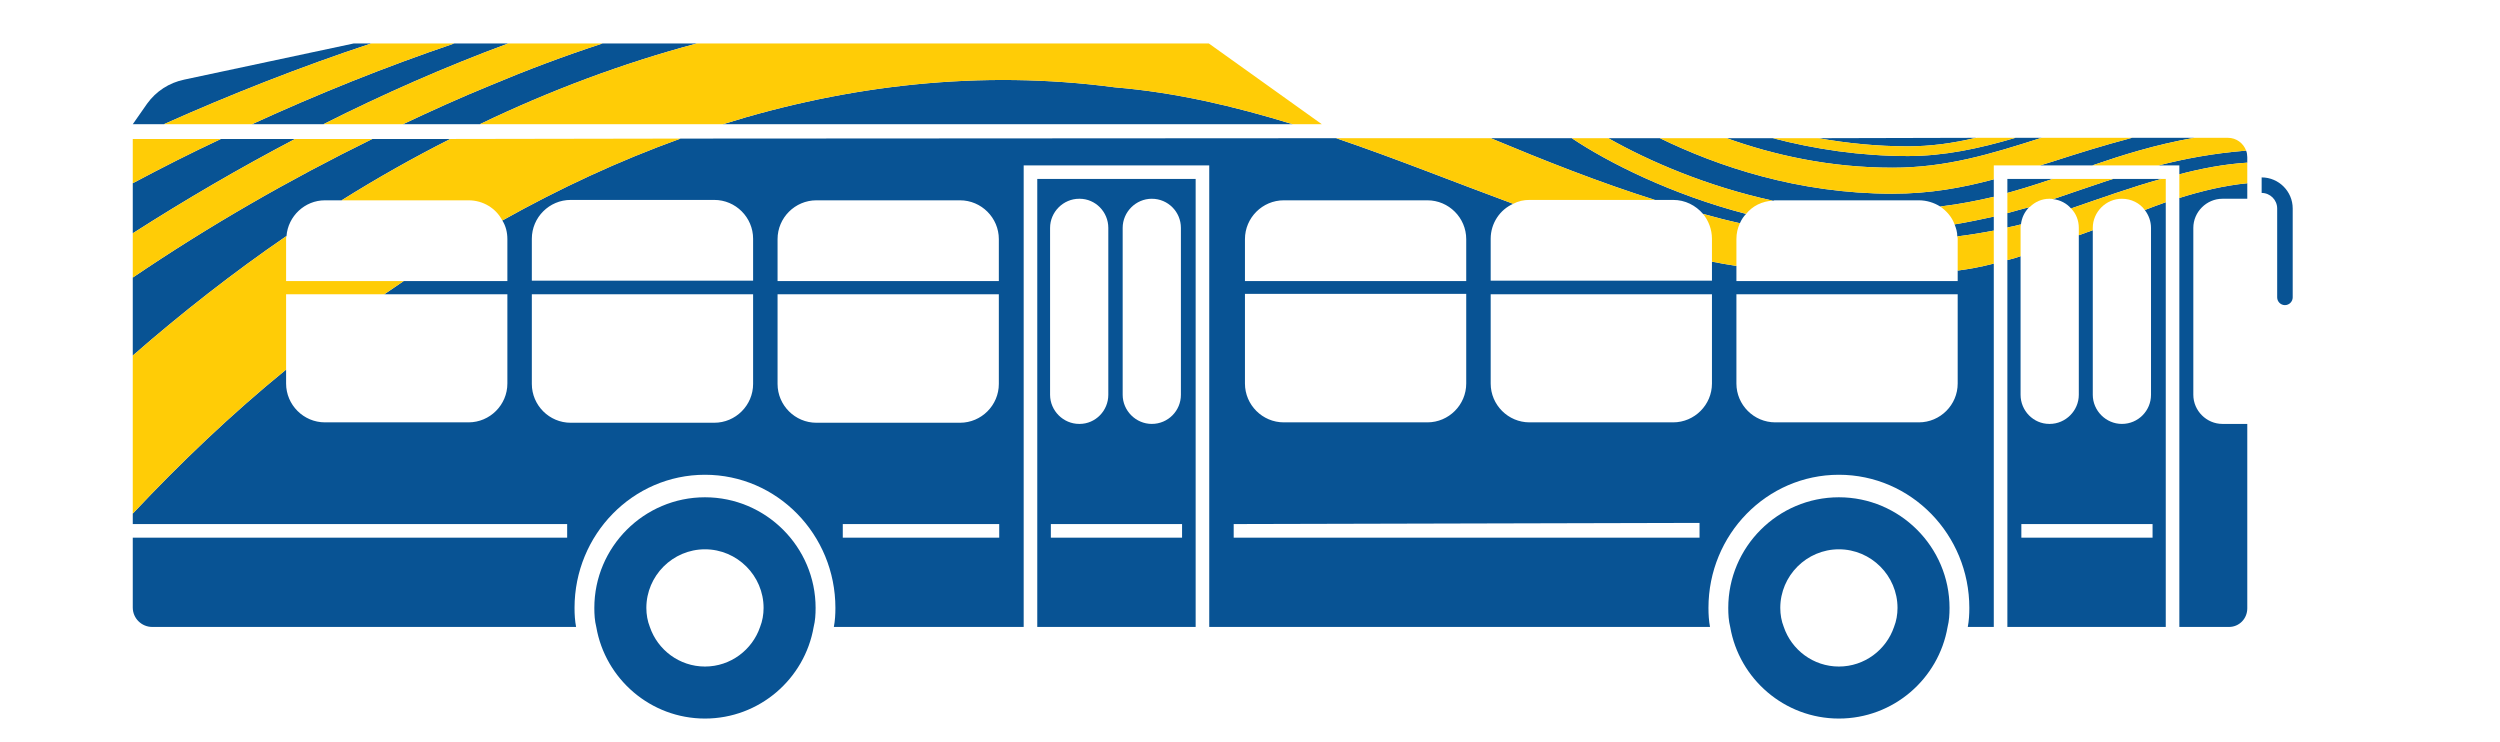
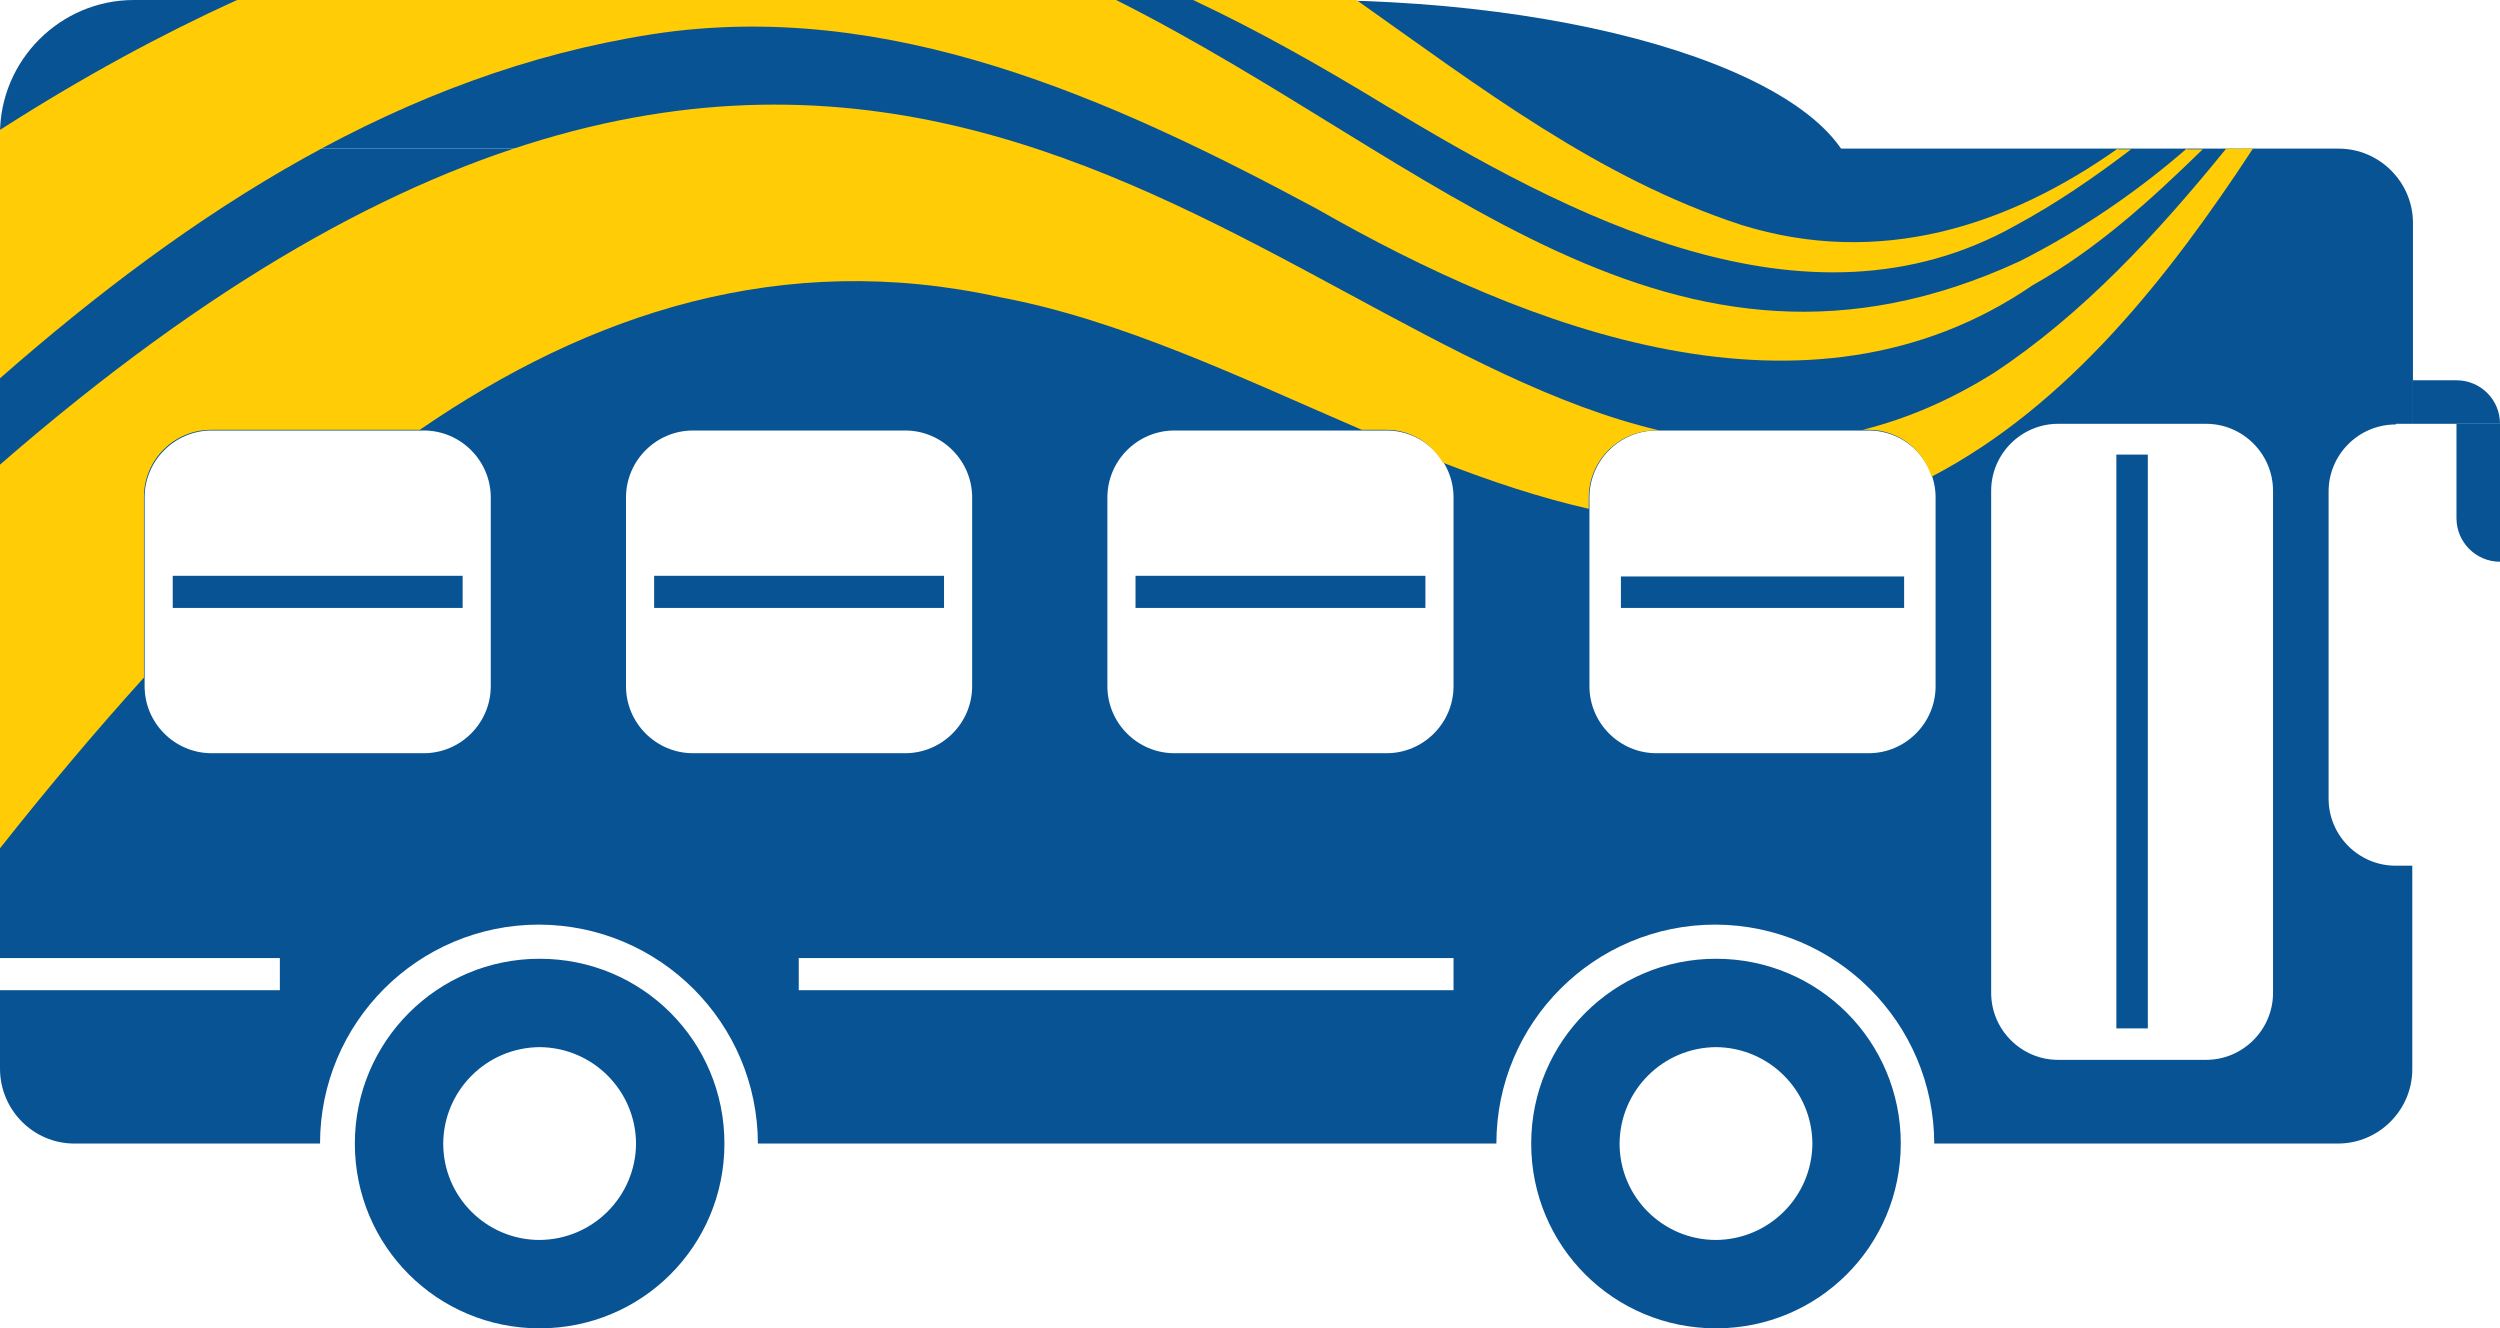
- <svg xmlns="http://www.w3.org/2000/svg" id="a" data-name="Layer_4" viewBox="0 0 64.4 19.09">
-   <path d="M57.25,5.12h.64v-.4c-.6.06-1.18.2-1.75.38v11.05h1.28c.26,0,.47-.21.47-.48v-4.75h-.64c-.41,0-.75-.34-.75-.75v-4.3c0-.41.34-.75.75-.75ZM54.92,3.55c-.76.2-1.42.41-2.04.61-.11.03-.21.07-.32.1h1.34c.79-.27,1.61-.53,2.62-.71h-1.6ZM46.84,3.56c.74.13,1.51.21,2.31.21.58,0,1.16-.08,1.75-.22l-4.06.01ZM51.92,3.55c-.95.28-1.85.47-2.77.47-1.23,0-2.41-.18-3.48-.46h-1.19c1.2.43,2.65.76,4.27.76,1.39,0,2.53-.35,3.84-.77h-.67ZM50.35,5.78c.04.1.07.2.07.31.32-.04.63-.09.94-.15v-.36c-.32.07-.65.14-1.01.2ZM48.75,4.99c-2.44,0-4.51-.71-5.99-1.43h-1.33c1.04.59,2.54,1.24,4.24,1.61h.01c.02-.01.03-.01.05-.01h3.7c.2,0,.39.06.55.16.5-.06.95-.15,1.38-.25v-.45c-.83.22-1.65.37-2.61.37ZM50.35,5.78c.04.1.07.2.07.31.32-.04.63-.09.94-.15v-.36c-.32.07-.65.14-1.01.2ZM9.59,3.58c-2.14,1.05-4.21,2.24-6.17,3.57v2.01c1.26-1.1,2.59-2.14,3.96-3.08.04-.51.47-.92.99-.92h.43c.91-.57,1.85-1.1,2.8-1.58h-2.01ZM50.43,6.97v.27h-5.7v-.39c-.21-.03-.42-.07-.63-.11v.49h-5.7v-1.08c0-.4.24-.75.58-.9-1.52-.56-3.03-1.17-4.56-1.69l-16.89.01c-1.58.57-3.11,1.28-4.59,2.11.09.14.13.31.13.48v1.08h-2.67c-.17.11-.33.23-.5.34h3.17v2.3c0,.55-.45,1-1,1h-3.7c-.55,0-1-.45-1-1v-.36c-1.41,1.15-2.73,2.41-3.95,3.71v.27h11.19v.35H3.42v1.8c0,.28.23.5.5.5h10.92c-.03-.16-.04-.32-.04-.49,0-1.89,1.5-3.43,3.36-3.43s3.36,1.54,3.36,3.43c0,.17-.01.33-.04.49h4.89V4.26h4.78v11.89h12.9c-.03-.16-.04-.32-.04-.49,0-1.89,1.5-3.43,3.36-3.43s3.36,1.54,3.36,3.43c0,.17-.01.33-.04.49h.67V6.79c-.31.08-.62.14-.93.18ZM20.03,6.16c0-.55.45-1,1-1h3.7c.55,0,1,.45,1,1v1.08h-5.7v-1.08ZM19.4,9.89c0,.55-.45,1-1,1h-3.7c-.55,0-1-.45-1-1v-2.31h5.7v2.31ZM19.4,7.23h-5.7v-1.08c0-.55.45-1,1-1h3.7c.55,0,1,.45,1,1v1.08ZM21.03,10.89c-.55,0-1-.45-1-1v-2.31h5.7v2.31c0,.55-.45,1-1,1h-3.7ZM25.74,13.85h-4.03v-.35h4.03v.35ZM32.07,6.16c0-.55.45-1,1-1h3.7c.55,0,1,.45,1,1v1.08h-5.7v-1.08ZM32.07,7.57h5.7v2.31c0,.55-.45,1-1,1h-3.7c-.55,0-1-.45-1-1v-2.31ZM43.78,13.85h-12v-.35l12-.03v.38ZM44.1,9.88c0,.55-.45,1-1,1h-3.7c-.55,0-1-.45-1-1v-2.3h5.7v2.3ZM50.43,9.88c0,.55-.45,1-1,1h-3.7c-.55,0-1-.45-1-1v-2.3h5.7v2.3ZM5.69,3.58c-.77.36-1.52.74-2.27,1.14v1.29c1.36-.87,2.75-1.68,4.18-2.43h-1.91ZM50.35,5.78c.04.1.07.2.07.31.32-.04.63-.09.94-.15v-.36c-.32.07-.65.14-1.01.2ZM50.35,5.78c.04.1.07.2.07.31.32-.04.63-.09.94-.15v-.36c-.32.07-.65.14-1.01.2ZM50.35,5.78c.04.1.07.2.07.31.32-.04.63-.09.94-.15v-.36c-.32.07-.65.14-1.01.2ZM38.4,3.56c1.39.58,2.8,1.14,4.23,1.59h.47c.31,0,.58.14.77.36.32.09.63.17.95.24.04-.09.09-.17.16-.24-1.92-.5-3.55-1.32-4.49-1.95h-2.09ZM50.35,5.78c.04.1.07.2.07.31.32-.04.63-.09.94-.15v-.36c-.32.07-.65.14-1.01.2ZM50.35,5.78c.04.1.07.2.07.31.32-.04.63-.09.94-.15v-.36c-.32.07-.65.14-1.01.2ZM50.35,5.78c.04.1.07.2.07.31.32-.04.63-.09.94-.15v-.36c-.32.07-.65.14-1.01.2ZM57.86,3.88c-.86.07-1.59.21-2.25.38h.53v.23c.57-.15,1.15-.26,1.75-.3v-.14c0-.06-.01-.12-.03-.17Z" style="fill: #085394;" />
-   <path d="M47.37,12.81c-1.57,0-2.85,1.28-2.85,2.85,0,.17.01.33.05.49.23,1.34,1.4,2.36,2.8,2.36s2.57-1.02,2.8-2.36c.04-.16.05-.32.05-.49,0-1.57-1.28-2.85-2.85-2.85ZM47.37,17.17c-.66,0-1.22-.43-1.42-1.02-.06-.15-.09-.32-.09-.49,0-.83.68-1.51,1.51-1.51s1.51.68,1.51,1.51c0,.17-.03.34-.09.49-.2.59-.76,1.02-1.42,1.02Z" style="fill: #085394;" />
-   <path d="M18.16,12.81c-1.57,0-2.85,1.28-2.85,2.85,0,.17.01.33.05.49.23,1.34,1.4,2.36,2.8,2.36s2.57-1.02,2.8-2.36c.04-.16.05-.32.05-.49,0-1.57-1.28-2.85-2.85-2.85ZM18.16,17.17c-.66,0-1.22-.43-1.42-1.02-.06-.15-.09-.32-.09-.49,0-.83.68-1.51,1.51-1.51s1.51.68,1.51,1.51c0,.17-.03.34-.09.49-.2.59-.76,1.02-1.42,1.02Z" style="fill: #085394;" />
-   <path d="M59.06,5.37v2.29c0,.11-.09.2-.2.2s-.2-.09-.2-.2v-2.29c0-.22-.18-.4-.4-.4v-.4c.44,0,.8.36.8.8Z" style="fill: #085394;" />
-   <path d="M51.71,5.49v.37c.12-.02.23-.05.35-.08.02-.17.09-.32.21-.44-.18.04-.37.1-.56.15ZM55.25,5.41c.1.13.16.29.16.46v4.3c0,.41-.33.75-.75.75-.41,0-.75-.34-.75-.75v-4.24c-.12.04-.24.09-.36.13v4.11c0,.41-.34.75-.75.75h-.01c-.41,0-.74-.34-.74-.75v-3.57c-.11.04-.22.07-.34.1v9.45h4.08V5.21c-.18.06-.36.13-.54.2ZM55.45,13.85h-3.38v-.35h3.38v.35ZM55.67,4.61h-1.24c-.29.09-.56.19-.84.28-.23.08-.46.16-.7.24.18.02.35.11.46.24.76-.26,1.53-.54,2.32-.76ZM51.71,4.61v.36c.4-.11.78-.23,1.16-.36h-1.16Z" style="fill: #085394;" />
-   <path d="M26.72,4.61v11.54h4.08V4.61h-4.08ZM28.92,5.87c0-.41.34-.75.75-.75.42,0,.75.34.75.75v4.3c0,.41-.33.75-.75.75-.41,0-.75-.34-.75-.75v-4.3ZM27.05,5.87c0-.41.34-.75.75-.75h.01c.41,0,.74.34.74.75v4.3c0,.41-.33.75-.74.75h-.01c-.41,0-.75-.34-.75-.75v-4.3ZM30.45,13.85h-3.38v-.35h3.38v.35Z" style="fill: #085394;" />
-   <path d="M9.56,1.12c-1.81.6-3.59,1.3-5.34,2.08h-.8l.37-.53c.23-.32.57-.54.96-.62l4.36-.93h.45Z" style="fill: #085394;" />
-   <path d="M13.09,1.12c-1.62.6-3.21,1.3-4.76,2.08h-1.84c1.7-.78,3.44-1.48,5.21-2.08h1.39Z" style="fill: #085394;" />
-   <path d="M17.95,1.12c-1.91.51-3.78,1.21-5.59,2.08h-1.98c.74-.35,1.49-.69,2.25-1,.95-.4,1.91-.76,2.89-1.08h2.43Z" style="fill: #085394;" />
-   <path d="M33.3,3.2h-14.68c3.23-1.01,6.64-1.41,10.1-.95,1.57.13,3.09.49,4.58.95Z" style="fill: #085394;" />
-   <g>
-     <path d="M57.89,4.19v.53c-.6.06-1.18.2-1.75.38v-.61c.57-.15,1.15-.26,1.75-.3Z" style="fill: #ffcc06;" />
-     <path d="M52.06,5.78c-.01.03-.01.06-.01.09v.73c-.11.04-.22.07-.34.1v-.84c.12-.02.23-.05.35-.08Z" style="fill: #ffcc06;" />
-     <path d="M51.36,5.94v.85c-.31.08-.62.14-.93.18v-.81c0-.02,0-.05-.01-.07.32-.04.63-.09.94-.15Z" style="fill: #ffcc06;" />
-     <path d="M44.82,5.75c-.06.13-.09.26-.09.41v.69c-.21-.03-.42-.07-.63-.11v-.59c0-.24-.09-.47-.23-.64.32.09.63.17.95.24Z" style="fill: #ffcc06;" />
-     <path d="M42.63,5.15h-3.23c-.15,0-.29.03-.42.1-1.52-.56-3.03-1.17-4.56-1.69h3.98c1.39.58,2.8,1.14,4.23,1.59Z" style="fill: #ffcc06;" />
-     <path d="M17.53,3.57c-1.58.57-3.11,1.28-4.59,2.11-.16-.31-.49-.52-.87-.52h-3.27c.91-.57,1.85-1.1,2.8-1.58l5.93-.01Z" style="fill: #ffcc06;" />
-     <path d="M10.4,7.24c-.17.11-.33.23-.5.34h-2.53v1.94c-1.41,1.15-2.73,2.41-3.95,3.71v-4.07c1.26-1.1,2.59-2.14,3.96-3.08-.01.03-.01.05-.01.08v1.08h3.03Z" style="fill: #ffcc06;" />
-     <path d="M34.05,3.2h-.75c-1.49-.46-3.01-.82-4.58-.95-3.46-.46-6.87-.06-10.1.95h-6.26c1.81-.87,3.68-1.57,5.59-2.08h13.19l2.91,2.08Z" style="fill: #ffcc06;" />
-     <path d="M55.79,4.61v.6c-.18.06-.36.13-.54.2-.13-.18-.35-.29-.59-.29-.41,0-.75.34-.75.75v.06c-.12.04-.24.09-.36.13v-.19c0-.19-.07-.37-.2-.5.76-.26,1.53-.54,2.32-.76h.12Z" style="fill: #ffcc06;" />
-     <path d="M9.59,3.58c-2.14,1.05-4.21,2.24-6.17,3.57v-1.14c1.36-.87,2.75-1.68,4.18-2.43h1.99Z" style="fill: #ffcc06;" />
-     <path d="M15.52,1.12c-.98.32-1.94.68-2.89,1.08-.76.31-1.51.65-2.25,1h-2.05c1.55-.78,3.14-1.48,4.76-2.08h2.43Z" style="fill: #ffcc06;" />
-     <path d="M5.69,3.58c-.77.36-1.52.74-2.27,1.14v-1.14h2.27Z" style="fill: #ffcc06;" />
-     <path d="M11.7,1.12c-1.77.6-3.51,1.3-5.21,2.08h-2.27c1.75-.78,3.53-1.48,5.34-2.08h2.14Z" style="fill: #ffcc06;" />
-     <path d="M57.86,3.88c-.86.07-1.59.21-2.25.38h-1.71c.79-.27,1.61-.53,2.62-.71h.87c.22,0,.4.14.47.33Z" style="fill: #ffcc06;" />
-     <path d="M54.43,4.61c-.29.09-.56.19-.84.28-.23.08-.46.16-.7.24-.03-.01-.06-.01-.09-.01h-.01c-.19,0-.37.08-.5.21q-.01,0-.02.01c-.18.04-.37.1-.56.15v-.52c.4-.11.78-.23,1.16-.36h1.56Z" style="fill: #ffcc06;" />
-     <path d="M51.36,5.07v.51c-.32.07-.65.14-1.01.2-.07-.19-.2-.34-.37-.46.5-.06.95-.15,1.38-.25Z" style="fill: #ffcc06;" />
-     <path d="M45.67,5.17c-.28.01-.53.14-.69.34-1.92-.5-3.55-1.32-4.49-1.95h.94c1.04.59,2.54,1.24,4.24,1.61Z" style="fill: #ffcc06;" />
-     <path d="M54.92,3.55c-.76.2-1.42.41-2.04.61-.11.03-.21.07-.32.1h-1.2v.36c-.83.22-1.65.37-2.61.37-2.44,0-4.51-.71-5.99-1.43h1.72c1.2.43,2.65.76,4.27.76,1.39,0,2.53-.35,3.84-.77h2.33Z" style="fill: #ffcc06;" />
-     <path d="M51.92,3.55c-.95.28-1.85.47-2.77.47-1.23,0-2.41-.18-3.48-.46h1.17c.74.13,1.51.21,2.31.21.58,0,1.16-.08,1.75-.22.01.01.02,0,.02,0h1Z" style="fill: #ffcc06;" />
+ <svg xmlns="http://www.w3.org/2000/svg" viewBox="0 0 37.34 19.83">
+   <g fill="#085394">
+     <path d="M28.44 8.61v.47h-4.23v-.47zm-7.15-.01v.48h-4.33V8.6zm-7.19 0v.48H9.77V8.6zm-7.19 0v.48H2.58V8.6zm1.15 5.72a2.76 2.76 0 0 0-2.76 2.76c0 1.53 1.23 2.76 2.76 2.76s2.76-1.23 2.76-2.76-1.23-2.76-2.76-2.76zm0 4.2a1.44 1.44 0 0 1-1.44-1.44 1.45 1.45 0 0 1 1.44-1.44 1.45 1.45 0 0 1 1.44 1.44 1.45 1.45 0 0 1-1.44 1.44zm17.57-4.2a2.76 2.76 0 0 0-2.76 2.76c0 1.53 1.23 2.76 2.76 2.76s2.76-1.23 2.76-2.76-1.23-2.76-2.76-2.76zm0 4.2a1.44 1.44 0 0 1-1.44-1.44 1.45 1.45 0 0 1 1.44-1.44 1.45 1.45 0 0 1 1.44 1.44 1.45 1.45 0 0 1-1.44 1.44zM35.79 6.33h.25v-3c0-.61-.5-1.11-1.11-1.11H0v12.09h4.18v.48H0v1.17c0 .62.5 1.12 1.11 1.12h3.67a3.27 3.27 0 0 1 3.27-3.27 3.28 3.28 0 0 1 3.27 3.27h11.03a3.27 3.27 0 0 1 3.27-3.27 3.28 3.28 0 0 1 3.27 3.27h6.03c.61 0 1.11-.5 1.11-1.11v-3.04h-.25c-.55 0-1-.45-1-1V7.34c0-.55.45-1 1-1zM7.33 10.25c0 .55-.45 1-1 1H3.16c-.55 0-1-.45-1-1V7.43c0-.55.45-1 1-1h3.17c.55 0 1 .45 1 1v2.82zm3.02 1c-.55 0-1-.45-1-1V7.43c0-.55.45-1 1-1h3.17c.55 0 1 .45 1 1v2.82c0 .55-.45 1-1 1h-3.17zm11.36 3.54h-9.78v-.48h9.78v.48zm0-4.54c0 .55-.45 1-1 1h-3.17c-.55 0-1-.45-1-1V7.43c0-.55.45-1 1-1h3.17c.55 0 1 .45 1 1v2.82zm7.2 0c0 .55-.45 1-1 1h-3.17c-.55 0-1-.45-1-1V7.43c0-.55.45-1 1-1h3.17c.55 0 1 .45 1 1v2.82zm5.04 4.58c0 .55-.45 1-1 1h-2.21c-.55 0-1-.45-1-1v-7.5c0-.55.45-1 1-1h2.21c.55 0 1 .45 1 1v7.5z" />
+     <path d="M2 0h17.13v2.22H0V2C0 .9.9 0 2 0z" />
+     <ellipse cx="19.53" cy="2.91" rx="8.2" ry="2.91" />
+     <path d="M36.04,5.68h.65c.36,0,.65.29.65.65h-1.3v-.65h0Z" />
+     <path d="M37.34 8.39h0a.65.65 0 0 1-.65-.65V6.33h.65v2.05h0zm-5.26 6.97h-.47V6.79h.47z" />
+   </g>
+   <g fill="#ffcc06">
+     <path d="M32.66 2.22c-.76.66-1.6 1.23-2.49 1.68-5.21 2.41-8.72-1.5-13.5-3.9H3.54C2.42.51 1.25 1.14 0 1.94v3.71C2.84 3.16 6.01 1.09 9.75.51c3.51-.54 6.83.95 9.92 2.61C22.8 4.91 27 6.56 30.36 4.26c.96-.54 1.76-1.27 2.54-2.03h-.23z" />
+     <path d="M33.25 2.22c-1.03 1.27-2.15 2.48-3.47 3.35-.67.42-1.32.69-1.96.85h.09c.44 0 .81.29.94.7 2.05-1.07 3.56-3.01 4.8-4.9h-.39zm-9.52 5.21c0-.55.45-1 1-1h.06C18.57 4.97 12.64-4.05 0 6.94v5.73c.68-.86 1.4-1.72 2.15-2.55v-2.7c0-.55.45-1 1-1h3.12c2.53-1.74 5.41-2.7 8.67-1.98 1.81.34 3.59 1.2 5.4 1.98h.37c.36 0 .67.2.84.49.72.28 1.44.52 2.18.69v-.18zm7.9-5.21C29.99 3.38 28.07 4 26.01 3.36 23.87 2.66 22.1 1.3 20.26 0h-2.44c.98.46 1.93 1 2.85 1.56 2.72 1.64 6.29 3.57 9.43 1.81.61-.33 1.18-.72 1.73-1.14h-.2z" />
  </g>
</svg>
